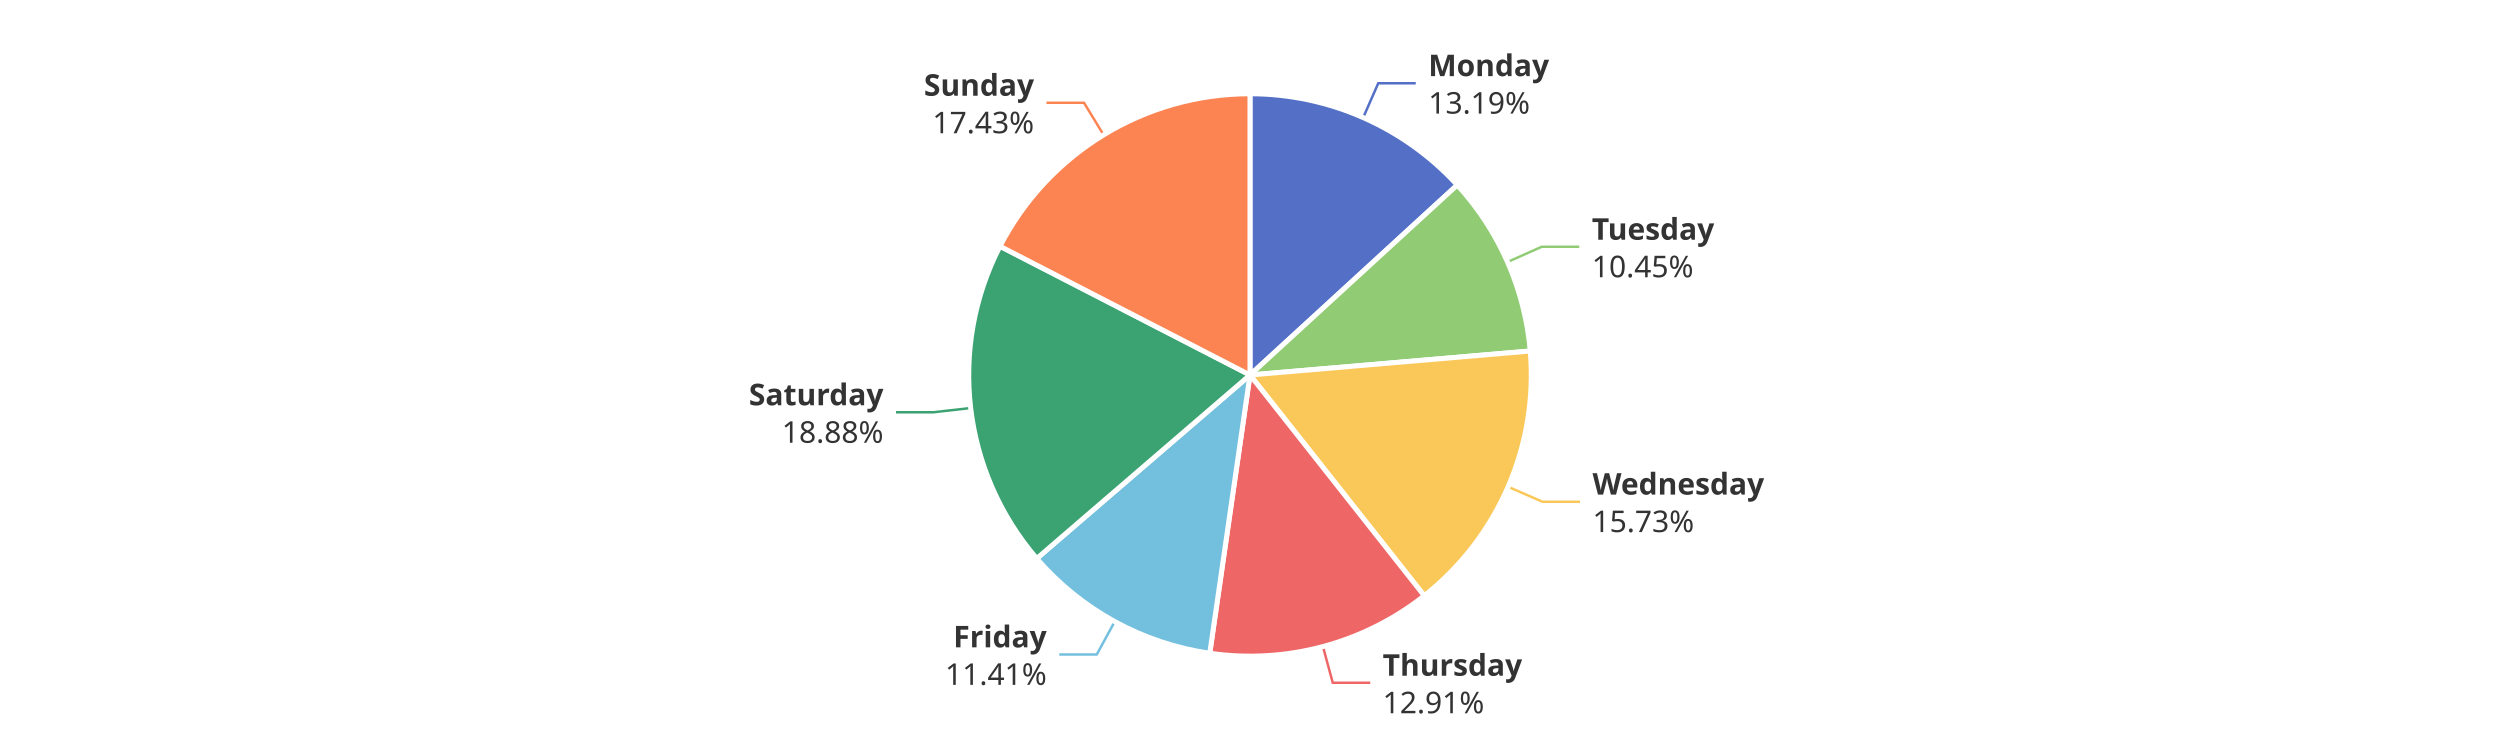
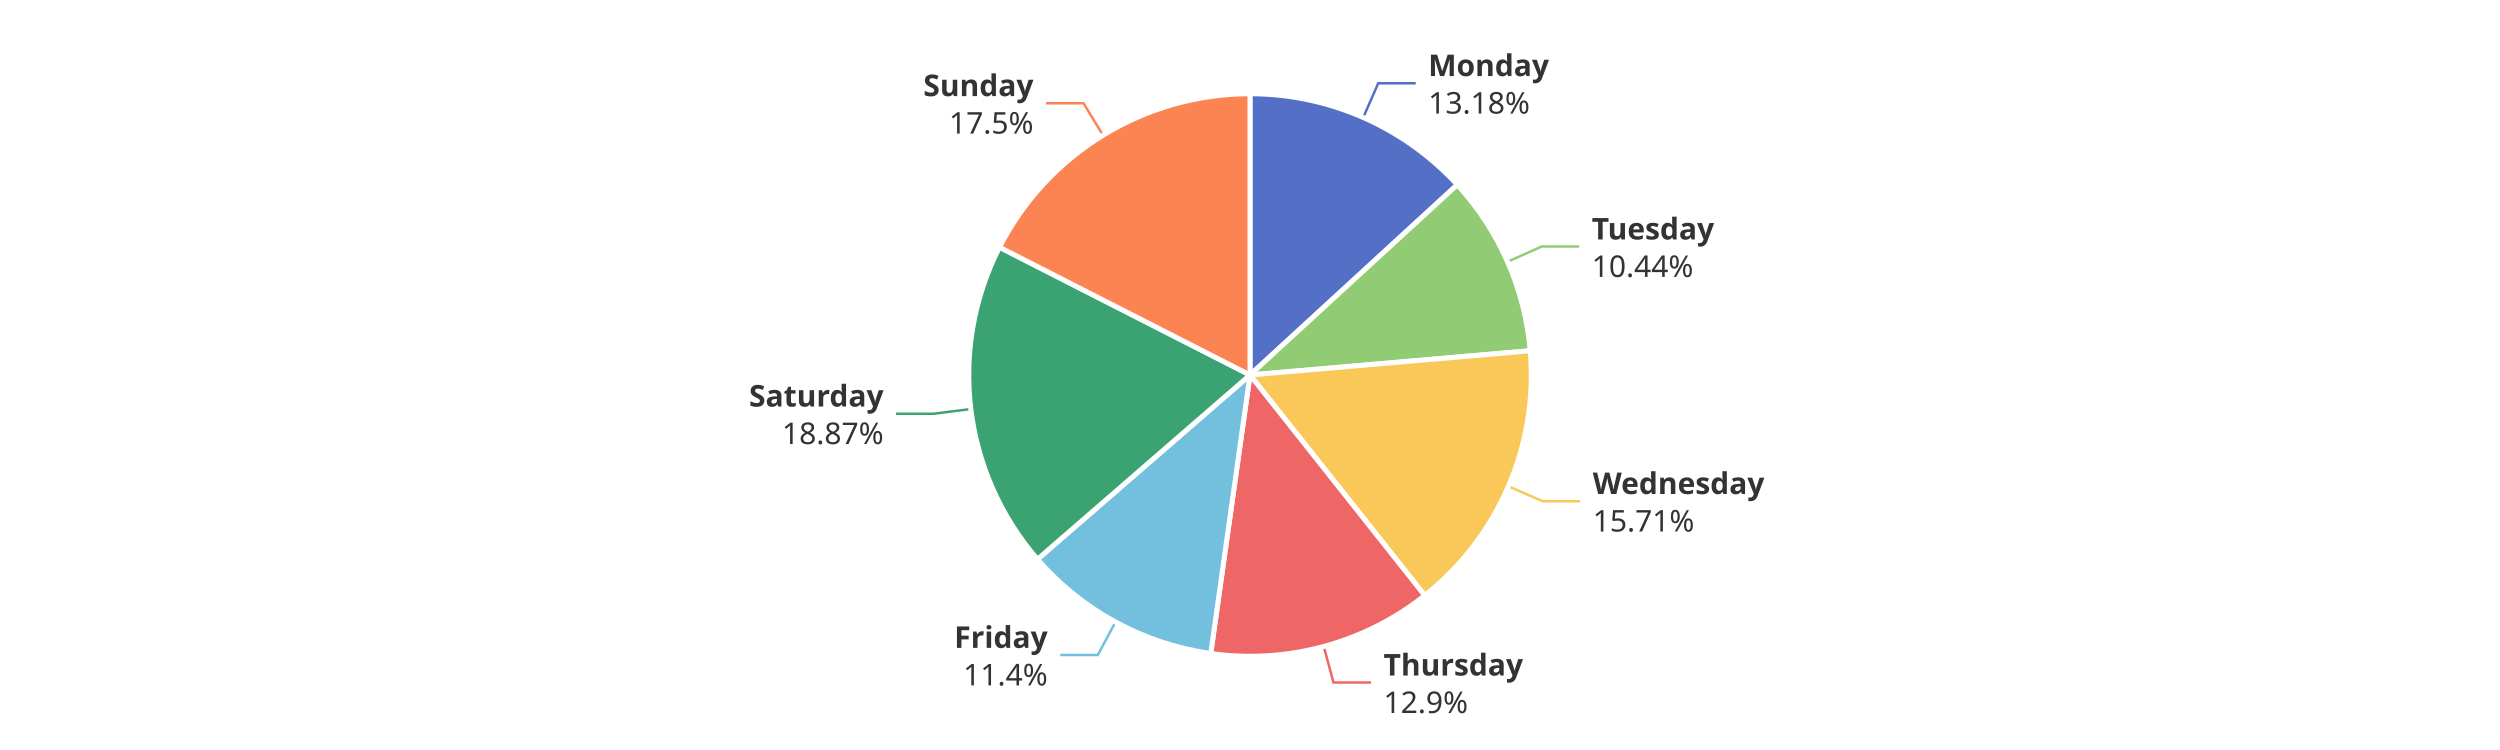
<svg xmlns="http://www.w3.org/2000/svg" width="1000" height="300" version="1.1" baseProfile="full" viewBox="0 0 1000 300">
  <rect width="1000" height="300" x="0" y="0" id="0" fill="#ffffff" />
  <polyline points="545.3 47 551.3 33.3 566.3 33.3" fill="none" stroke="#5470c6" />
-   <polyline points="603 104.8 616.7 98.7 631.7 98.7" fill="none" stroke="#91cc75" />
-   <polyline points="603.2 194.7 617 200.7 632 200.7" fill="none" stroke="#fac858" />
-   <polyline points="529.2 258.7 533.1 273.1 548.1 273.1" fill="none" stroke="#ee6666" />
-   <polyline points="445.9 248.6 438.7 261.8 423.7 261.8" fill="none" stroke="#73c0de" />
-   <polyline points="388.3 163.2 373.4 164.9 358.4 164.9" fill="none" stroke="#3ba272" />
-   <polyline points="441.4 53.9 433.6 41.1 418.6 41.1" fill="none" stroke="#fc8452" />
-   <path d="M500 37.5A112.5 112.5 0 0 1 582.9 74L500 150Z" fill="#5470c6" stroke="#fff" stroke-width="2" stroke-linejoin="round" />
-   <path d="M582.9 74A112.5 112.5 0 0 1 612.1 140.4L500 150Z" fill="#91cc75" stroke="#fff" stroke-width="2" stroke-linejoin="round" />
-   <path d="M612.1 140.4A112.5 112.5 0 0 1 569.7 238.3L500 150Z" fill="#fac858" stroke="#fff" stroke-width="2" stroke-linejoin="round" />
-   <path d="M569.7 238.3A112.5 112.5 0 0 1 483.9 261.3L500 150Z" fill="#ee6666" stroke="#fff" stroke-width="2" stroke-linejoin="round" />
-   <path d="M483.9 261.3A112.5 112.5 0 0 1 414.7 223.4L500 150Z" fill="#73c0de" stroke="#fff" stroke-width="2" stroke-linejoin="round" />
-   <path d="M414.7 223.4A112.5 112.5 0 0 1 400 98.5L500 150Z" fill="#3ba272" stroke="#fff" stroke-width="2" stroke-linejoin="round" />
-   <path d="M400 98.5A112.5 112.5 0 0 1 500 37.5L500 150Z" fill="#fc8452" stroke="#fff" stroke-width="2" stroke-linejoin="round" />
-   <path d="M0 -15l42.8 0l0 30l-42.8 0Z" transform="translate(571.3339 33.2906)" fill="none" />
-   <text dominant-baseline="central" text-anchor="start" style="font-size:12px;font-family:sans-serif;font-weight:bold;" y="-7.5" transform="translate(571.3339 33.2906)" fill="#333" stroke="rgb(255,255,255)" stroke-width="2" paint-order="stroke" stroke-miterlimit="2">Monday</text>
-   <text dominant-baseline="central" text-anchor="start" style="font-size:12px;font-family:sans-serif;" y="7.5" transform="translate(571.3339 33.2906)" fill="#333" stroke="rgb(255,255,255)" stroke-width="2" paint-order="stroke" stroke-miterlimit="2">13.19%</text>
-   <path d="M0 -15l46.2 0l0 30l-46.2 0Z" transform="translate(636.7416 98.7394)" fill="none" />
-   <text dominant-baseline="central" text-anchor="start" style="font-size:12px;font-family:sans-serif;font-weight:bold;" y="-7.5" transform="translate(636.7416 98.7394)" fill="#333" stroke="rgb(255,255,255)" stroke-width="2" paint-order="stroke" stroke-miterlimit="2">Tuesday</text>
-   <text dominant-baseline="central" text-anchor="start" style="font-size:12px;font-family:sans-serif;" y="7.5" transform="translate(636.7416 98.7394)" fill="#333" stroke="rgb(255,255,255)" stroke-width="2" paint-order="stroke" stroke-miterlimit="2">10.45%</text>
-   <path d="M0 -15l63.6 0l0 30l-63.6 0Z" transform="translate(636.9978 200.6731)" fill="none" />
-   <text dominant-baseline="central" text-anchor="start" style="font-size:12px;font-family:sans-serif;font-weight:bold;" y="-7.5" transform="translate(636.9978 200.6731)" fill="#333" stroke="rgb(255,255,255)" stroke-width="2" paint-order="stroke" stroke-miterlimit="2">Wednesday</text>
-   <text dominant-baseline="central" text-anchor="start" style="font-size:12px;font-family:sans-serif;" y="7.5" transform="translate(636.9978 200.6731)" fill="#333" stroke="rgb(255,255,255)" stroke-width="2" paint-order="stroke" stroke-miterlimit="2">15.73%</text>
-   <path d="M0 -15l50.2 0l0 30l-50.2 0Z" transform="translate(553.0639 273.1382)" fill="none" />
-   <text dominant-baseline="central" text-anchor="start" style="font-size:12px;font-family:sans-serif;font-weight:bold;" y="-7.5" transform="translate(553.0639 273.1382)" fill="#333" stroke="rgb(255,255,255)" stroke-width="2" paint-order="stroke" stroke-miterlimit="2">Thursday</text>
-   <text dominant-baseline="central" text-anchor="start" style="font-size:12px;font-family:sans-serif;" y="7.5" transform="translate(553.0639 273.1382)" fill="#333" stroke="rgb(255,255,255)" stroke-width="2" paint-order="stroke" stroke-miterlimit="2">12.91%</text>
-   <path d="M-40.9 -15l40.9 0l0 30l-40.9 0Z" transform="translate(418.6817 261.7869)" fill="none" />
-   <text dominant-baseline="central" text-anchor="end" style="font-size:12px;font-family:sans-serif;font-weight:bold;" y="-7.5" transform="translate(418.6817 261.7869)" fill="#333" stroke="rgb(255,255,255)" stroke-width="2" paint-order="stroke" stroke-miterlimit="2">Friday</text>
-   <text dominant-baseline="central" text-anchor="end" style="font-size:12px;font-family:sans-serif;" y="7.5" transform="translate(418.6817 261.7869)" fill="#333" stroke="rgb(255,255,255)" stroke-width="2" paint-order="stroke" stroke-miterlimit="2">11.41%</text>
-   <path d="M-48.2 -15l48.2 0l0 30l-48.2 0Z" transform="translate(353.3791 164.9462)" fill="none" />
-   <text dominant-baseline="central" text-anchor="end" style="font-size:12px;font-family:sans-serif;font-weight:bold;" y="-7.5" transform="translate(353.3791 164.9462)" fill="#333" stroke="rgb(255,255,255)" stroke-width="2" paint-order="stroke" stroke-miterlimit="2">Saturday</text>
-   <text dominant-baseline="central" text-anchor="end" style="font-size:12px;font-family:sans-serif;" y="7.5" transform="translate(353.3791 164.9462)" fill="#333" stroke="rgb(255,255,255)" stroke-width="2" paint-order="stroke" stroke-miterlimit="2">18.88%</text>
-   <path d="M-40.9 -15l40.9 0l0 30l-40.9 0Z" transform="translate(413.6207 41.1421)" fill="none" />
-   <text dominant-baseline="central" text-anchor="end" style="font-size:12px;font-family:sans-serif;font-weight:bold;" y="-7.5" transform="translate(413.6207 41.1421)" fill="#333" stroke="rgb(255,255,255)" stroke-width="2" paint-order="stroke" stroke-miterlimit="2">Sunday</text>
-   <text dominant-baseline="central" text-anchor="end" style="font-size:12px;font-family:sans-serif;" y="7.5" transform="translate(413.6207 41.1421)" fill="#333" stroke="rgb(255,255,255)" stroke-width="2" paint-order="stroke" stroke-miterlimit="2">17.43%</text>
+   <polyline points="603 104.7 616.7 98.6 631.7 98.6" fill="none" stroke="#91cc75" />
+   <polyline points="603.3 194.5 617.1 200.5 632.1 200.5" fill="none" stroke="#fac858" />
+   <polyline points="529.5 258.6 533.4 273 548.4 273" fill="none" stroke="#ee6666" />
+   <polyline points="446.2 248.8 439.1 262 424.1 262" fill="none" stroke="#73c0de" />
+   <polyline points="388.3 163.6 373.4 165.5 358.4 165.5" fill="none" stroke="#3ba272" />
+   <polyline points="441.2 54.1 433.4 41.3 418.4 41.3" fill="none" stroke="#fc8452" />
+   <path d="M500 37.5A112.5 112.5 0 0 1 582.9 73.9L500 150Z" fill="#5470c6" stroke="#fff" stroke-width="2" stroke-linejoin="round" />
+   <path d="M582.9 73.9A112.5 112.5 0 0 1 612.1 140.3L500 150Z" fill="#91cc75" stroke="#fff" stroke-width="2" stroke-linejoin="round" />
+   <path d="M612.1 140.3A112.5 112.5 0 0 1 569.9 238.2L500 150Z" fill="#fac858" stroke="#fff" stroke-width="2" stroke-linejoin="round" />
+   <path d="M569.9 238.2A112.5 112.5 0 0 1 484.3 261.4L500 150Z" fill="#ee6666" stroke="#fff" stroke-width="2" stroke-linejoin="round" />
+   <path d="M484.3 261.4A112.5 112.5 0 0 1 415 223.7L500 150Z" fill="#73c0de" stroke="#fff" stroke-width="2" stroke-linejoin="round" />
+   <path d="M415 223.7A112.5 112.5 0 0 1 399.8 98.9L500 150Z" fill="#3ba272" stroke="#fff" stroke-width="2" stroke-linejoin="round" />
+   <path d="M399.8 98.9A112.5 112.5 0 0 1 500 37.5L500 150Z" fill="#fc8452" stroke="#fff" stroke-width="2" stroke-linejoin="round" />
+   <path d="M0 -15l42.8 0l0 30l-42.8 0Z" transform="translate(571.2972 33.2745)" fill="none" />
+   <text dominant-baseline="central" text-anchor="start" style="font-size:12px;font-family:sans-serif;font-weight:bold;" y="-7.5" transform="translate(571.2972 33.2745)" fill="#333" stroke="rgb(255,255,255)" stroke-width="2" paint-order="stroke" stroke-miterlimit="2">Monday</text>
+   <text dominant-baseline="central" text-anchor="start" style="font-size:12px;font-family:sans-serif;" y="7.5" transform="translate(571.2972 33.2745)" fill="#333" stroke="rgb(255,255,255)" stroke-width="2" paint-order="stroke" stroke-miterlimit="2">13.18%</text>
+   <path d="M0 -15l46.2 0l0 30l-46.2 0Z" transform="translate(636.6932 98.6294)" fill="none" />
+   <text dominant-baseline="central" text-anchor="start" style="font-size:12px;font-family:sans-serif;font-weight:bold;" y="-7.5" transform="translate(636.6932 98.6294)" fill="#333" stroke="rgb(255,255,255)" stroke-width="2" paint-order="stroke" stroke-miterlimit="2">Tuesday</text>
+   <text dominant-baseline="central" text-anchor="start" style="font-size:12px;font-family:sans-serif;" y="7.5" transform="translate(636.6932 98.6294)" fill="#333" stroke="rgb(255,255,255)" stroke-width="2" paint-order="stroke" stroke-miterlimit="2">10.44%</text>
+   <path d="M0 -15l63.6 0l0 30l-63.6 0Z" transform="translate(637.0931 200.4525)" fill="none" />
+   <text dominant-baseline="central" text-anchor="start" style="font-size:12px;font-family:sans-serif;font-weight:bold;" y="-7.5" transform="translate(637.0931 200.4525)" fill="#333" stroke="rgb(255,255,255)" stroke-width="2" paint-order="stroke" stroke-miterlimit="2">Wednesday</text>
+   <text dominant-baseline="central" text-anchor="start" style="font-size:12px;font-family:sans-serif;" y="7.5" transform="translate(637.0931 200.4525)" fill="#333" stroke="rgb(255,255,255)" stroke-width="2" paint-order="stroke" stroke-miterlimit="2">15.71%</text>
+   <path d="M0 -15l50.2 0l0 30l-50.2 0Z" transform="translate(553.4119 273.0443)" fill="none" />
+   <text dominant-baseline="central" text-anchor="start" style="font-size:12px;font-family:sans-serif;font-weight:bold;" y="-7.5" transform="translate(553.4119 273.0443)" fill="#333" stroke="rgb(255,255,255)" stroke-width="2" paint-order="stroke" stroke-miterlimit="2">Thursday</text>
+   <text dominant-baseline="central" text-anchor="start" style="font-size:12px;font-family:sans-serif;" y="7.5" transform="translate(553.4119 273.0443)" fill="#333" stroke="rgb(255,255,255)" stroke-width="2" paint-order="stroke" stroke-miterlimit="2">12.9%</text>
+   <path d="M-34.2 -15l34.2 0l0 30l-34.2 0Z" transform="translate(419.0684 261.9982)" fill="none" />
+   <text dominant-baseline="central" text-anchor="end" style="font-size:12px;font-family:sans-serif;font-weight:bold;" y="-7.5" transform="translate(419.0684 261.9982)" fill="#333" stroke="rgb(255,255,255)" stroke-width="2" paint-order="stroke" stroke-miterlimit="2">Friday</text>
+   <text dominant-baseline="central" text-anchor="end" style="font-size:12px;font-family:sans-serif;" y="7.5" transform="translate(419.0684 261.9982)" fill="#333" stroke="rgb(255,255,255)" stroke-width="2" paint-order="stroke" stroke-miterlimit="2">11.4%</text>
+   <path d="M-48.2 -15l48.2 0l0 30l-48.2 0Z" transform="translate(353.4412 165.4632)" fill="none" />
+   <text dominant-baseline="central" text-anchor="end" style="font-size:12px;font-family:sans-serif;font-weight:bold;" y="-7.5" transform="translate(353.4412 165.4632)" fill="#333" stroke="rgb(255,255,255)" stroke-width="2" paint-order="stroke" stroke-miterlimit="2">Saturday</text>
+   <text dominant-baseline="central" text-anchor="end" style="font-size:12px;font-family:sans-serif;" y="7.5" transform="translate(353.4412 165.4632)" fill="#333" stroke="rgb(255,255,255)" stroke-width="2" paint-order="stroke" stroke-miterlimit="2">18.87%</text>
+   <path d="M-40.9 -15l40.9 0l0 30l-40.9 0Z" transform="translate(413.3814 41.2884)" fill="none" />
+   <text dominant-baseline="central" text-anchor="end" style="font-size:12px;font-family:sans-serif;font-weight:bold;" y="-7.5" transform="translate(413.3814 41.2884)" fill="#333" stroke="rgb(255,255,255)" stroke-width="2" paint-order="stroke" stroke-miterlimit="2">Sunday</text>
+   <text dominant-baseline="central" text-anchor="end" style="font-size:12px;font-family:sans-serif;" y="7.5" transform="translate(413.3814 41.2884)" fill="#333" stroke="rgb(255,255,255)" stroke-width="2" paint-order="stroke" stroke-miterlimit="2">17.5%</text>
</svg>
